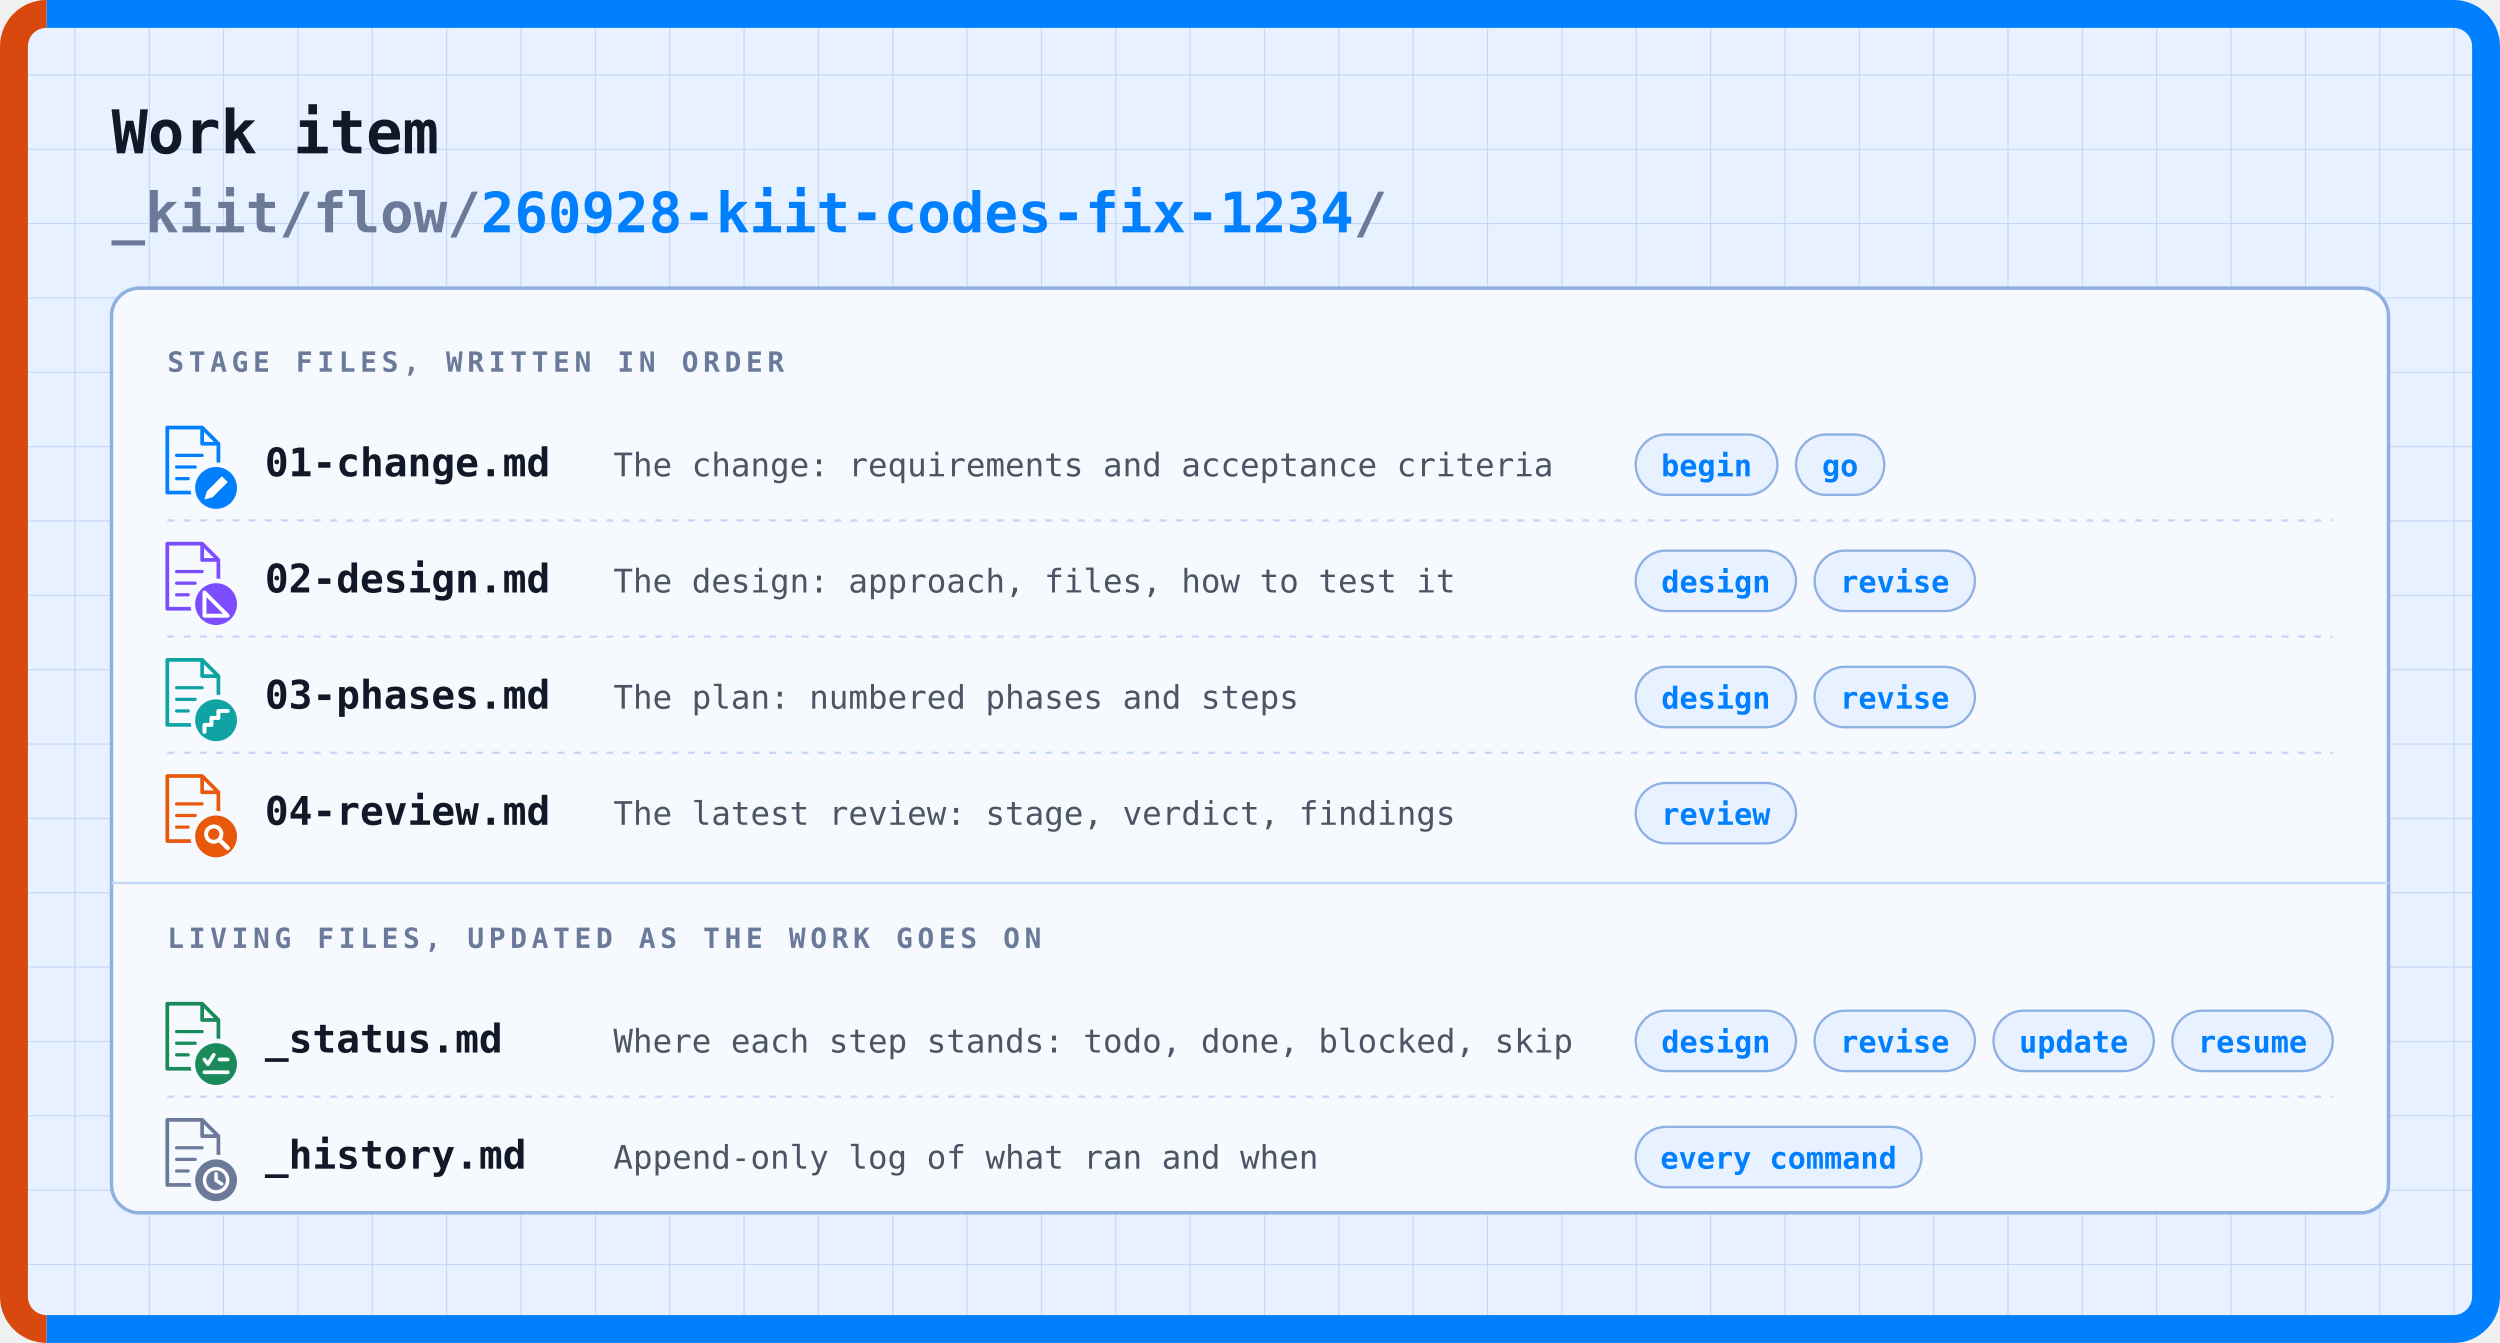
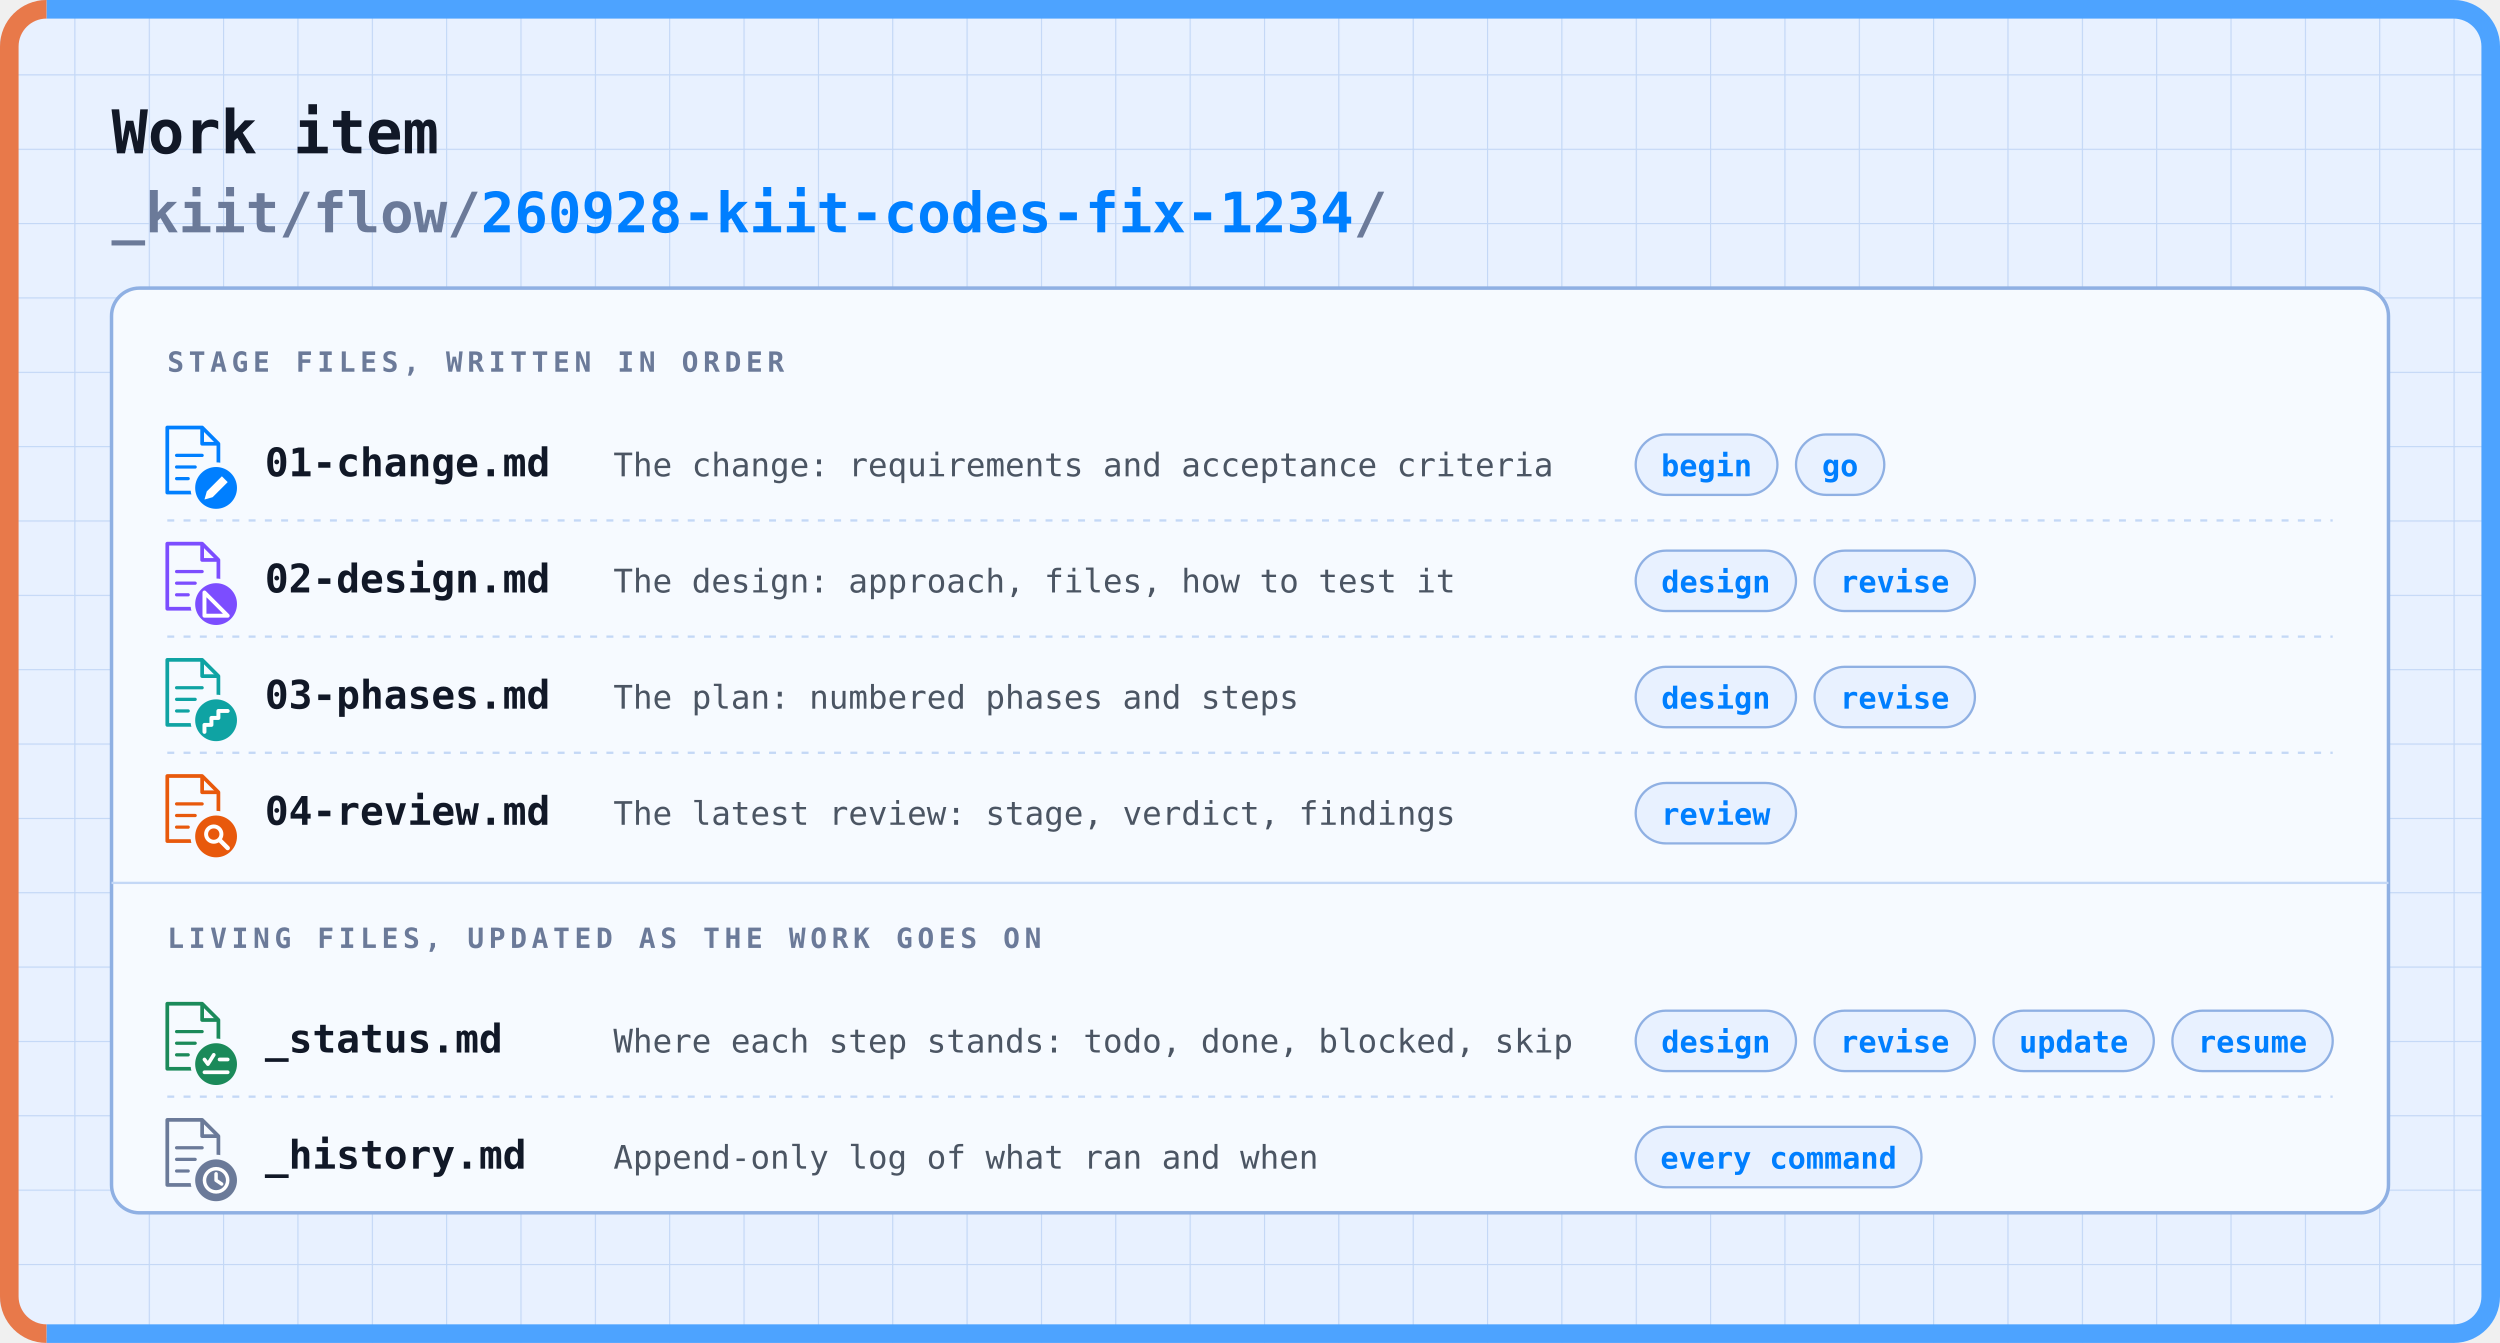
<svg xmlns="http://www.w3.org/2000/svg" width="1076" height="578" viewBox="0 0 1076 578" role="img" aria-label="Work item: 260928-kiit-codes-fix-1234">
  <defs>
    <pattern id="grid" width="32" height="32" patternUnits="userSpaceOnUse">
      <path d="M32 0H0V32" fill="none" stroke="#C4D8F6" stroke-width="1" />
    </pattern>
    <clipPath id="frame">
      <rect width="1076" height="578" rx="20" />
    </clipPath>
  </defs>
  <g clip-path="url(#frame)">
    <rect width="1076" height="578" fill="#E8F1FF" />
    <rect width="1076" height="578" fill="url(#grid)" />
  </g>
-   <path d="M 20 6 H 1056 A 14 14 0 0 1 1070 20 V 558 A 14 14 0 0 1 1056 572 H 20" fill="none" stroke="#007FFF" stroke-width="12" />
-   <path d="M 20 6 A 14 14 0 0 0 6 20 V 558 A 14 14 0 0 0 20 572" fill="none" stroke="#D9480F" stroke-width="12" />
+   <path d="M 20 4 H 1056 A 16 16 0 0 1 1072 20 V 558 A 16 16 0 0 1 1056 574 H 20" fill="none" stroke="#4DA3FF" stroke-width="8" />
+   <path d="M 20 4 A 16 16 0 0 0 4 20 V 558 A 16 16 0 0 0 20 574" fill="none" stroke="#E8794A" stroke-width="8" />
  <g font-family="ui-monospace, SFMono-Regular, Menlo, Consolas, 'DejaVu Sans Mono', monospace" transform="translate(0 20)">
    <text x="48" y="46" font-size="26" font-weight="700" fill="#111827">Work item</text>
    <text x="48" y="80" font-size="24" font-weight="700" fill="#6B7A99">_kiit/flow/<tspan fill="#007FFF">260928-kiit-codes-fix-1234</tspan>/</text>
    <rect x="48" y="104" width="980" height="398" rx="12" fill="#F6FAFF" stroke="#8FB0E3" stroke-width="1.5" />
    <text x="72" y="140" font-size="12" font-weight="700" fill="#6B7A99" letter-spacing="2">STAGE FILES, WRITTEN IN ORDER</text>
    <path d="M72 164 H87 L94 171 V192 H72 Z" fill="#F6FAFF" stroke="#007FFF" stroke-width="1.6" stroke-linejoin="round" />
    <path d="M87 164 V171 H94" fill="none" stroke="#007FFF" stroke-width="1.6" stroke-linejoin="round" />
    <line x1="76" y1="176" x2="87" y2="176" stroke="#007FFF" stroke-width="1.4" stroke-linecap="round" />
    <line x1="76" y1="181" x2="84" y2="181" stroke="#007FFF" stroke-width="1.4" stroke-linecap="round" />
    <line x1="76" y1="186" x2="81" y2="186" stroke="#007FFF" stroke-width="1.4" stroke-linecap="round" />
    <circle cx="93" cy="190" r="10" fill="#007FFF" stroke="#F6FAFF" stroke-width="2" />
    <g transform="translate(93 190)">
      <polygon points="-5,5 -4,1.5 2.5,-5 5,-2.5 -1.5,4" fill="#FFFFFF" />
    </g>
    <text x="114" y="185" font-size="17" font-weight="700" fill="#111827">01-change.md</text>
    <text x="264" y="185" font-size="14" fill="#4B5563">The change: requirements and acceptance criteria</text>
    <rect x="704" y="167" width="61" height="26" rx="13" fill="#E8F1FF" stroke="#8FB0E3" />
    <text x="734.5" y="185" font-size="13" font-weight="700" fill="#007FFF" text-anchor="middle">begin</text>
    <rect x="773" y="167" width="38" height="26" rx="13" fill="#E8F1FF" stroke="#8FB0E3" />
    <text x="792" y="185" font-size="13" font-weight="700" fill="#007FFF" text-anchor="middle">go</text>
    <line x1="72" y1="204" x2="1004" y2="204" stroke="#C4D8F6" stroke-dasharray="3 4" />
    <path d="M72 214 H87 L94 221 V242 H72 Z" fill="#F6FAFF" stroke="#7C4DFF" stroke-width="1.6" stroke-linejoin="round" />
    <path d="M87 214 V221 H94" fill="none" stroke="#7C4DFF" stroke-width="1.6" stroke-linejoin="round" />
    <line x1="76" y1="226" x2="87" y2="226" stroke="#7C4DFF" stroke-width="1.4" stroke-linecap="round" />
    <line x1="76" y1="231" x2="84" y2="231" stroke="#7C4DFF" stroke-width="1.4" stroke-linecap="round" />
    <line x1="76" y1="236" x2="81" y2="236" stroke="#7C4DFF" stroke-width="1.4" stroke-linecap="round" />
    <circle cx="93" cy="240" r="10" fill="#7C4DFF" stroke="#F6FAFF" stroke-width="2" />
    <g transform="translate(93 240)">
      <polygon points="-5,5 5,5 -5,-5" fill="none" stroke="#FFFFFF" stroke-width="1.7" stroke-linejoin="round" />
    </g>
    <text x="114" y="235" font-size="17" font-weight="700" fill="#111827">02-design.md</text>
    <text x="264" y="235" font-size="14" fill="#4B5563">The design: approach, files, how to test it</text>
    <rect x="704" y="217" width="69" height="26" rx="13" fill="#E8F1FF" stroke="#8FB0E3" />
    <text x="738.5" y="235" font-size="13" font-weight="700" fill="#007FFF" text-anchor="middle">design</text>
    <rect x="781" y="217" width="69" height="26" rx="13" fill="#E8F1FF" stroke="#8FB0E3" />
    <text x="815.5" y="235" font-size="13" font-weight="700" fill="#007FFF" text-anchor="middle">revise</text>
    <line x1="72" y1="254" x2="1004" y2="254" stroke="#C4D8F6" stroke-dasharray="3 4" />
    <path d="M72 264 H87 L94 271 V292 H72 Z" fill="#F6FAFF" stroke="#0FA3A3" stroke-width="1.6" stroke-linejoin="round" />
    <path d="M87 264 V271 H94" fill="none" stroke="#0FA3A3" stroke-width="1.6" stroke-linejoin="round" />
    <line x1="76" y1="276" x2="87" y2="276" stroke="#0FA3A3" stroke-width="1.4" stroke-linecap="round" />
    <line x1="76" y1="281" x2="84" y2="281" stroke="#0FA3A3" stroke-width="1.4" stroke-linecap="round" />
    <line x1="76" y1="286" x2="81" y2="286" stroke="#0FA3A3" stroke-width="1.4" stroke-linecap="round" />
    <circle cx="93" cy="290" r="10" fill="#0FA3A3" stroke="#F6FAFF" stroke-width="2" />
    <g transform="translate(93 290)">
      <polyline points="-5,5 -5,2 -2,2 -2,-1 1,-1 1,-4 5,-4" fill="none" stroke="#FFFFFF" stroke-width="1.7" stroke-linejoin="round" stroke-linecap="round" />
    </g>
    <text x="114" y="285" font-size="17" font-weight="700" fill="#111827">03-phases.md</text>
    <text x="264" y="285" font-size="14" fill="#4B5563">The plan: numbered phases and steps</text>
    <rect x="704" y="267" width="69" height="26" rx="13" fill="#E8F1FF" stroke="#8FB0E3" />
    <text x="738.5" y="285" font-size="13" font-weight="700" fill="#007FFF" text-anchor="middle">design</text>
    <rect x="781" y="267" width="69" height="26" rx="13" fill="#E8F1FF" stroke="#8FB0E3" />
    <text x="815.5" y="285" font-size="13" font-weight="700" fill="#007FFF" text-anchor="middle">revise</text>
    <line x1="72" y1="304" x2="1004" y2="304" stroke="#C4D8F6" stroke-dasharray="3 4" />
    <path d="M72 314 H87 L94 321 V342 H72 Z" fill="#F6FAFF" stroke="#E8590C" stroke-width="1.6" stroke-linejoin="round" />
    <path d="M87 314 V321 H94" fill="none" stroke="#E8590C" stroke-width="1.6" stroke-linejoin="round" />
    <line x1="76" y1="326" x2="87" y2="326" stroke="#E8590C" stroke-width="1.4" stroke-linecap="round" />
    <line x1="76" y1="331" x2="84" y2="331" stroke="#E8590C" stroke-width="1.4" stroke-linecap="round" />
    <line x1="76" y1="336" x2="81" y2="336" stroke="#E8590C" stroke-width="1.4" stroke-linecap="round" />
    <circle cx="93" cy="340" r="10" fill="#E8590C" stroke="#F6FAFF" stroke-width="2" />
    <g transform="translate(93 340)">
      <circle cx="-1" cy="-1" r="3.3" fill="none" stroke="#FFFFFF" stroke-width="1.7" />
      <line x1="1.6" y1="1.6" x2="5" y2="5" stroke="#FFFFFF" stroke-width="1.9" stroke-linecap="round" />
    </g>
    <text x="114" y="335" font-size="17" font-weight="700" fill="#111827">04-review.md</text>
    <text x="264" y="335" font-size="14" fill="#4B5563">The latest review: stage, verdict, findings</text>
    <rect x="704" y="317" width="69" height="26" rx="13" fill="#E8F1FF" stroke="#8FB0E3" />
    <text x="738.5" y="335" font-size="13" font-weight="700" fill="#007FFF" text-anchor="middle">review</text>
    <line x1="48" y1="360" x2="1028" y2="360" stroke="#C4D8F6" />
    <text x="72" y="388" font-size="12" font-weight="700" fill="#6B7A99" letter-spacing="2">LIVING FILES, UPDATED AS THE WORK GOES ON</text>
    <path d="M72 412 H87 L94 419 V440 H72 Z" fill="#F6FAFF" stroke="#1B8A5A" stroke-width="1.6" stroke-linejoin="round" />
    <path d="M87 412 V419 H94" fill="none" stroke="#1B8A5A" stroke-width="1.6" stroke-linejoin="round" />
    <line x1="76" y1="424" x2="87" y2="424" stroke="#1B8A5A" stroke-width="1.4" stroke-linecap="round" />
    <line x1="76" y1="429" x2="84" y2="429" stroke="#1B8A5A" stroke-width="1.4" stroke-linecap="round" />
    <line x1="76" y1="434" x2="81" y2="434" stroke="#1B8A5A" stroke-width="1.4" stroke-linecap="round" />
    <circle cx="93" cy="438" r="10" fill="#1B8A5A" stroke="#F6FAFF" stroke-width="2" />
    <g transform="translate(93 438)">
      <polyline points="-5,-2 -3.5,0 -1,-4" fill="none" stroke="#FFFFFF" stroke-width="1.6" stroke-linecap="round" stroke-linejoin="round" />
      <line x1="1.5" y1="-2" x2="5" y2="-2" stroke="#FFFFFF" stroke-width="1.6" stroke-linecap="round" />
      <line x1="-5" y1="3.5" x2="5" y2="3.5" stroke="#FFFFFF" stroke-width="1.6" stroke-linecap="round" />
    </g>
    <text x="114" y="433" font-size="17" font-weight="700" fill="#111827">_status.md</text>
    <text x="264" y="433" font-size="14" fill="#4B5563">Where each step stands: todo, done, blocked, skip</text>
    <rect x="704" y="415" width="69" height="26" rx="13" fill="#E8F1FF" stroke="#8FB0E3" />
    <text x="738.5" y="433" font-size="13" font-weight="700" fill="#007FFF" text-anchor="middle">design</text>
    <rect x="781" y="415" width="69" height="26" rx="13" fill="#E8F1FF" stroke="#8FB0E3" />
    <text x="815.5" y="433" font-size="13" font-weight="700" fill="#007FFF" text-anchor="middle">revise</text>
    <rect x="858" y="415" width="69" height="26" rx="13" fill="#E8F1FF" stroke="#8FB0E3" />
    <text x="892.5" y="433" font-size="13" font-weight="700" fill="#007FFF" text-anchor="middle">update</text>
    <rect x="935" y="415" width="69" height="26" rx="13" fill="#E8F1FF" stroke="#8FB0E3" />
    <text x="969.5" y="433" font-size="13" font-weight="700" fill="#007FFF" text-anchor="middle">resume</text>
    <line x1="72" y1="452" x2="1004" y2="452" stroke="#C4D8F6" stroke-dasharray="3 4" />
    <path d="M72 462 H87 L94 469 V490 H72 Z" fill="#F6FAFF" stroke="#6B7A99" stroke-width="1.6" stroke-linejoin="round" />
    <path d="M87 462 V469 H94" fill="none" stroke="#6B7A99" stroke-width="1.6" stroke-linejoin="round" />
    <line x1="76" y1="474" x2="87" y2="474" stroke="#6B7A99" stroke-width="1.4" stroke-linecap="round" />
    <line x1="76" y1="479" x2="84" y2="479" stroke="#6B7A99" stroke-width="1.4" stroke-linecap="round" />
    <line x1="76" y1="484" x2="81" y2="484" stroke="#6B7A99" stroke-width="1.4" stroke-linecap="round" />
    <circle cx="93" cy="488" r="10" fill="#6B7A99" stroke="#F6FAFF" stroke-width="2" />
    <g transform="translate(93 488)">
      <circle cx="0" cy="0" r="5" fill="none" stroke="#FFFFFF" stroke-width="1.5" />
      <polyline points="0,-2.8 0,0 2.4,1.6" fill="none" stroke="#FFFFFF" stroke-width="1.5" stroke-linecap="round" stroke-linejoin="round" />
    </g>
    <text x="114" y="483" font-size="17" font-weight="700" fill="#111827">_history.md</text>
    <text x="264" y="483" font-size="14" fill="#4B5563">Append-only log of what ran and when</text>
    <rect x="704" y="465" width="123" height="26" rx="13" fill="#E8F1FF" stroke="#8FB0E3" />
    <text x="765.5" y="483" font-size="13" font-weight="700" fill="#007FFF" text-anchor="middle">every command</text>
  </g>
</svg>
